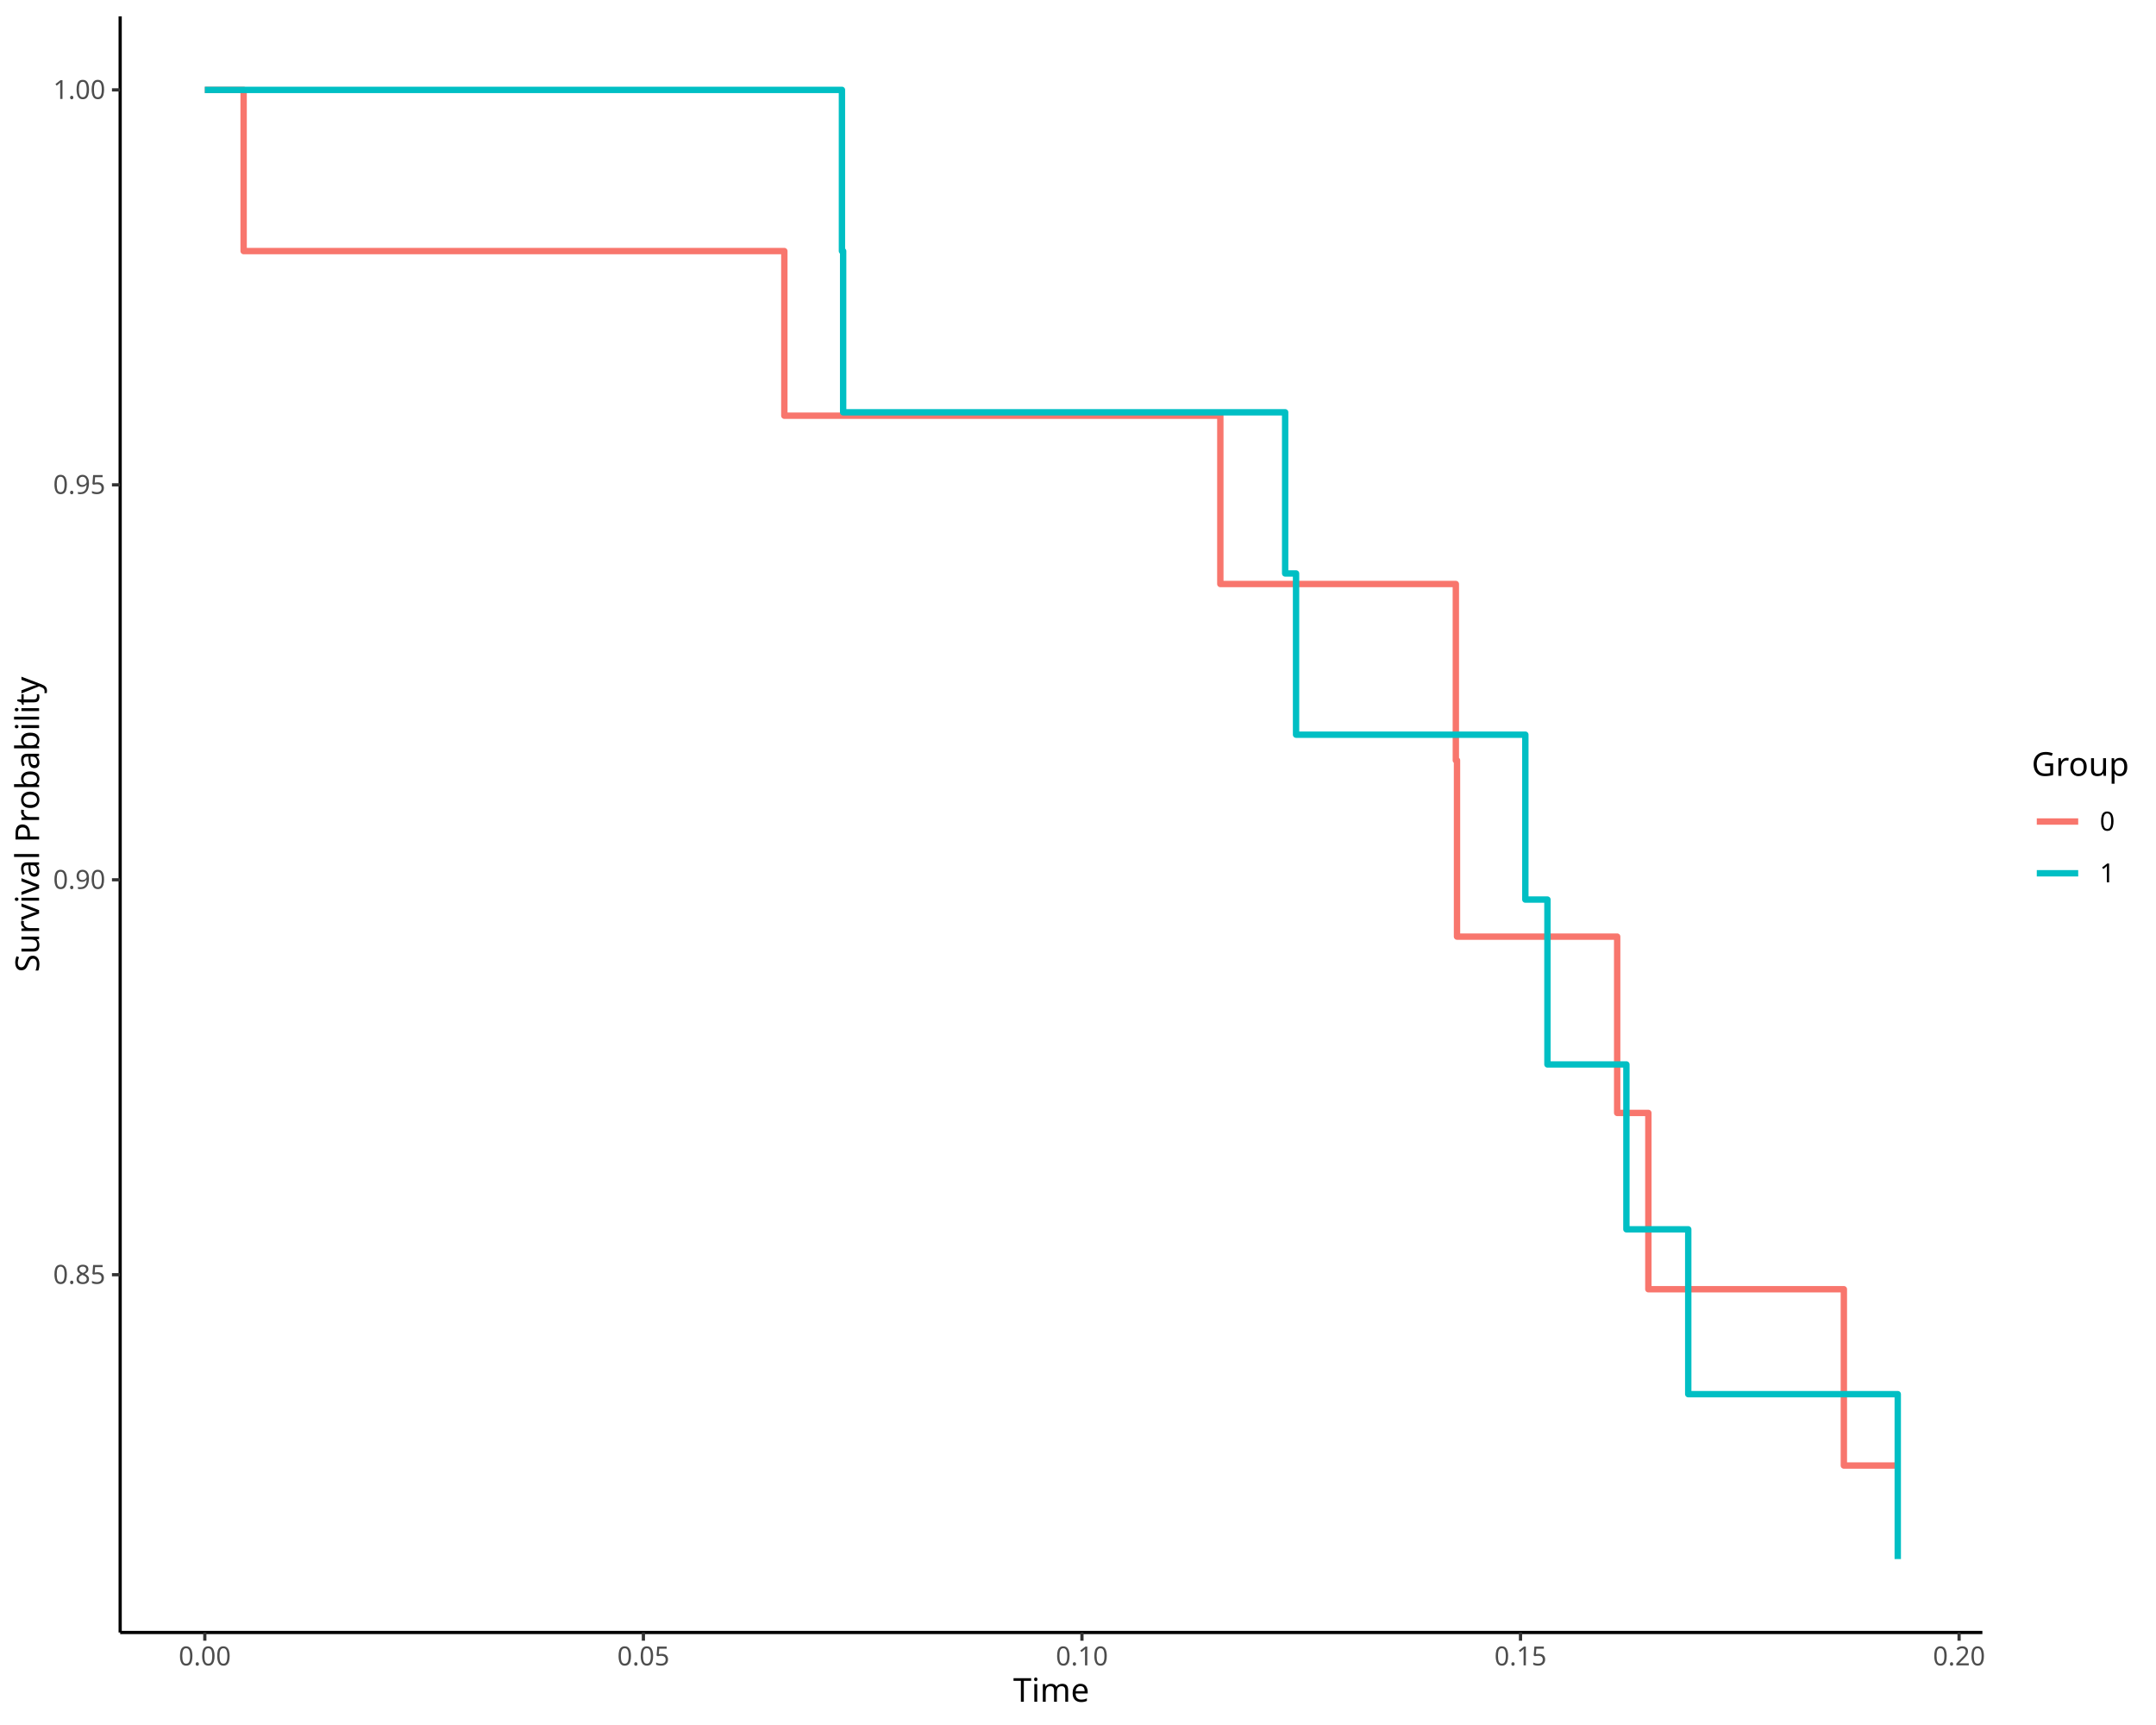
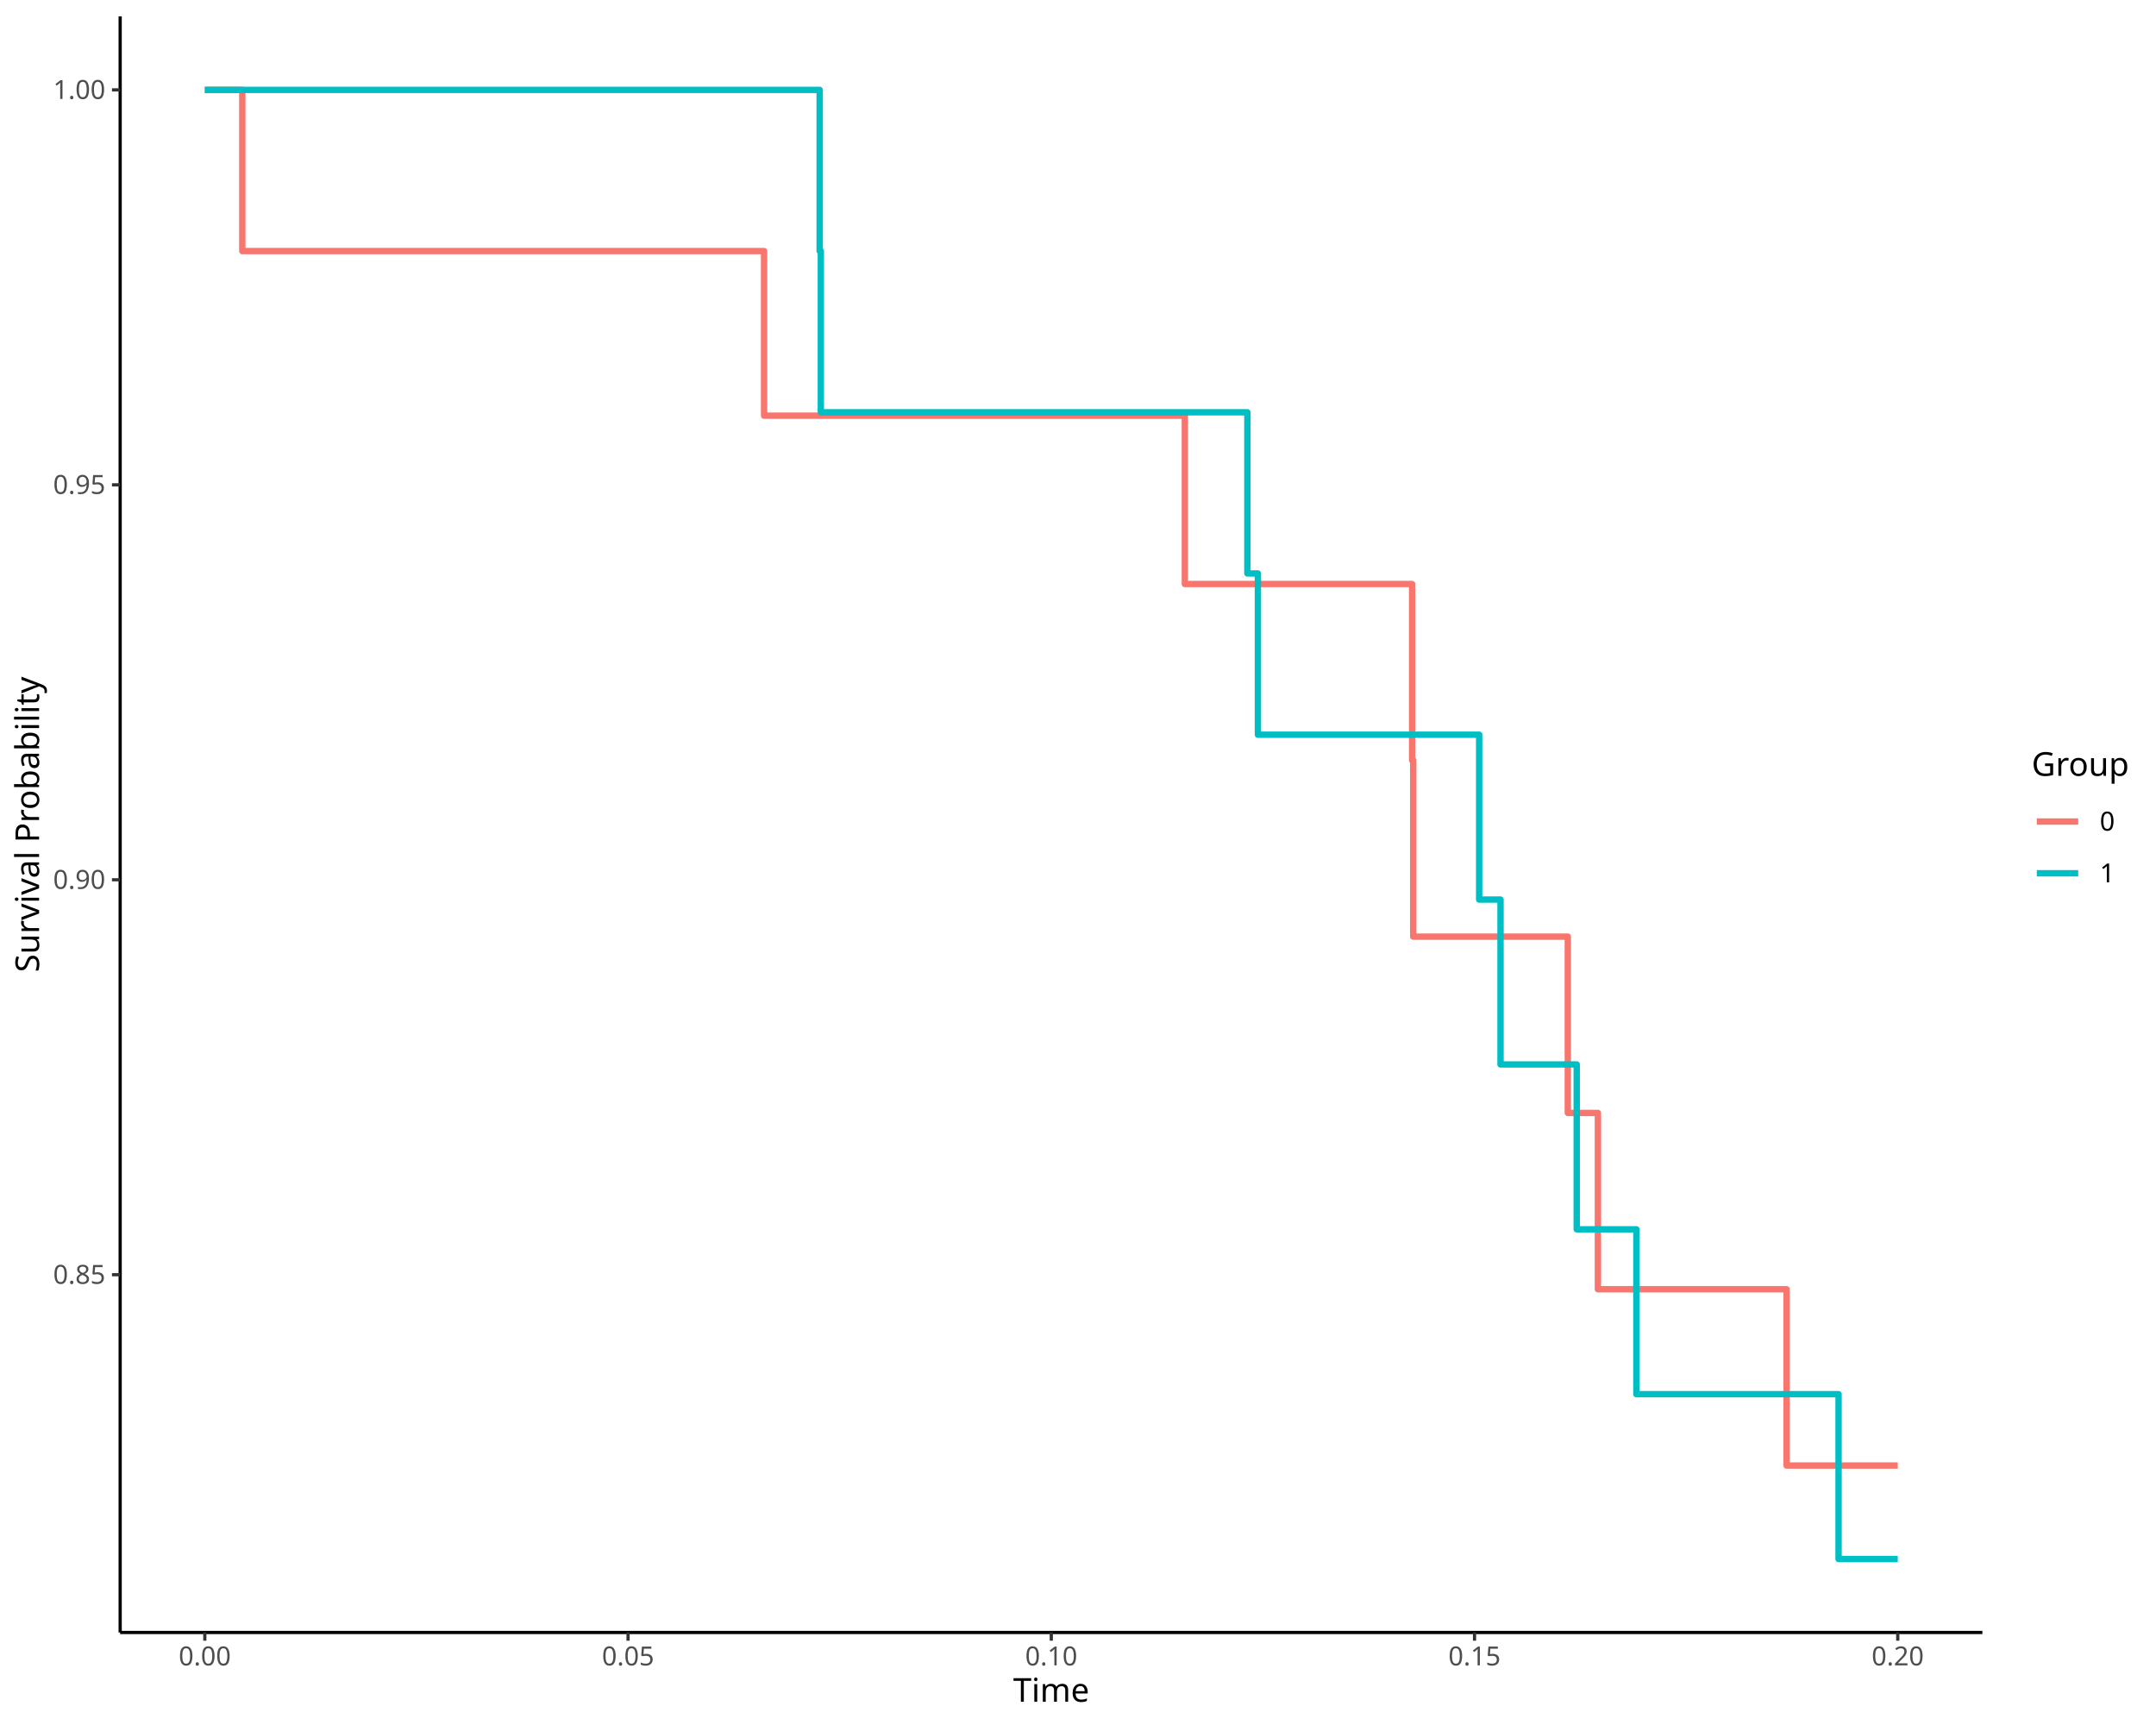
<svg xmlns="http://www.w3.org/2000/svg" class="svglite" data-engine-version="2.0" width="720.00pt" height="576.00pt" viewBox="0 0 720.00 576.00">
  <defs>
    <style type="text/css">
    .svglite line, .svglite polyline, .svglite polygon, .svglite path, .svglite rect, .svglite circle {
      fill: none;
      stroke: #000000;
      stroke-linecap: round;
      stroke-linejoin: round;
      stroke-miterlimit: 10.00;
    }
  </style>
  </defs>
  <rect width="100%" height="100%" style="stroke: none; fill: #FFFFFF;" />
  <defs>
    <clipPath id="cpMC4wMHw3MjAuMDB8MC4wMHw1NzYuMDA=">
      <rect x="0.00" y="0.00" width="720.00" height="576.00" />
    </clipPath>
  </defs>
  <g clip-path="url(#cpMC4wMHw3MjAuMDB8MC4wMHw1NzYuMDA=)">
    <rect x="0.00" y="0.00" width="720.00" height="576.00" style="stroke-width: 1.07; stroke: #FFFFFF; fill: #FFFFFF;" />
  </g>
  <defs>
    <clipPath id="cpNDAuMTN8NjYyLjAyfDUuNDh8NTQ1LjEx">
      <rect x="40.13" y="5.48" width="621.89" height="539.63" />
    </clipPath>
  </defs>
  <g clip-path="url(#cpNDAuMTN8NjYyLjAyfDUuNDh8NTQ1LjEx)">
    <rect x="40.13" y="5.48" width="621.89" height="539.63" style="stroke-width: 1.07; stroke: none; fill: #FFFFFF;" />
-     <polyline points="68.40,30.01 81.36,30.01 81.36,83.84 261.93,83.84 261.93,138.81 281.17,138.81 281.17,138.81 281.57,138.81 281.57,138.81 407.53,138.81 407.53,195.01 429.18,195.01 429.18,195.01 432.82,195.01 432.82,195.01 486.18,195.01 486.18,253.88 486.57,253.88 486.57,312.75 509.39,312.75 509.39,312.75 516.77,312.75 516.77,312.75 540.06,312.75 540.06,371.62 543.14,371.62 543.14,371.62 550.47,371.62 550.47,430.49 563.79,430.49 563.79,430.49 615.76,430.49 615.76,489.36 633.76,489.36 633.76,489.36 " style="stroke-width: 2.13; stroke: #F8766D; stroke-linecap: butt;" />
-     <polyline points="68.40,30.01 81.36,30.01 81.36,30.01 261.93,30.01 261.93,30.01 281.17,30.01 281.17,83.84 281.57,83.84 281.57,137.67 407.53,137.67 407.53,137.67 429.18,137.67 429.18,191.49 432.82,191.49 432.82,245.32 486.18,245.32 486.18,245.32 486.57,245.32 486.57,245.32 509.39,245.32 509.39,300.38 516.77,300.38 516.77,355.43 540.06,355.43 540.06,355.43 543.14,355.43 543.14,410.48 550.47,410.48 550.47,410.48 563.79,410.48 563.79,465.53 615.76,465.53 615.76,465.53 633.76,465.53 633.76,520.58 " style="stroke-width: 2.13; stroke: #00BFC4; stroke-linecap: butt;" />
+     <polyline points="68.40,30.01 80.91,30.01 80.91,83.84 255.17,83.84 255.17,138.81 273.73,138.81 273.73,138.81 274.12,138.81 274.12,138.81 395.68,138.81 395.68,195.01 416.56,195.01 416.56,195.01 420.08,195.01 420.08,195.01 471.58,195.01 471.58,253.88 471.95,253.88 471.95,312.75 493.97,312.75 493.97,312.75 501.10,312.75 501.10,312.75 523.57,312.75 523.57,371.62 526.55,371.62 526.55,371.62 533.62,371.62 533.62,430.49 546.47,430.49 546.47,430.49 596.63,430.49 596.63,489.36 613.99,489.36 613.99,489.36 633.76,489.36 633.76,489.36 " style="stroke-width: 2.13; stroke: #F8766D; stroke-linecap: butt;" />
+     <polyline points="68.40,30.01 80.91,30.01 80.91,30.01 255.17,30.01 255.17,30.01 273.73,30.01 273.73,83.84 274.12,83.84 274.12,137.67 395.68,137.67 395.68,137.67 416.56,137.67 416.56,191.49 420.08,191.49 420.08,245.32 471.58,245.32 471.58,245.32 471.95,245.32 471.95,245.32 493.97,245.32 493.97,300.38 501.10,300.38 501.10,355.43 523.57,355.43 523.57,355.43 526.55,355.43 526.55,410.48 533.62,410.48 533.62,410.48 546.47,410.48 546.47,465.53 596.63,465.53 596.63,465.53 613.99,465.53 613.99,520.58 633.76,520.58 633.76,520.58 " style="stroke-width: 2.13; stroke: #00BFC4; stroke-linecap: butt;" />
  </g>
  <g clip-path="url(#cpMC4wMHw3MjAuMDB8MC4wMHw1NzYuMDA=)">
    <polyline points="40.13,545.11 40.13,5.48 " style="stroke-width: 1.07; stroke-linecap: butt;" />
    <text x="35.20" y="428.68" text-anchor="end" style="font-size: 8.80px; fill: #4D4D4D; font-family: sans;" textLength="17.13px" lengthAdjust="spacingAndGlyphs">0.85</text>
    <text x="35.20" y="296.80" text-anchor="end" style="font-size: 8.80px; fill: #4D4D4D; font-family: sans;" textLength="17.13px" lengthAdjust="spacingAndGlyphs">0.90</text>
    <text x="35.20" y="164.92" text-anchor="end" style="font-size: 8.80px; fill: #4D4D4D; font-family: sans;" textLength="17.13px" lengthAdjust="spacingAndGlyphs">0.95</text>
    <text x="35.20" y="33.04" text-anchor="end" style="font-size: 8.80px; fill: #4D4D4D; font-family: sans;" textLength="17.13px" lengthAdjust="spacingAndGlyphs">1.00</text>
    <polyline points="37.39,425.65 40.13,425.65 " style="stroke-width: 1.07; stroke: #333333; stroke-linecap: butt;" />
    <polyline points="37.39,293.77 40.13,293.77 " style="stroke-width: 1.07; stroke: #333333; stroke-linecap: butt;" />
    <polyline points="37.39,161.89 40.13,161.89 " style="stroke-width: 1.07; stroke: #333333; stroke-linecap: butt;" />
    <polyline points="37.39,30.01 40.13,30.01 " style="stroke-width: 1.07; stroke: #333333; stroke-linecap: butt;" />
    <polyline points="40.13,545.11 662.02,545.11 " style="stroke-width: 1.07; stroke-linecap: butt;" />
    <polyline points="68.40,547.85 68.40,545.11 " style="stroke-width: 1.07; stroke: #333333; stroke-linecap: butt;" />
-     <polyline points="214.86,547.85 214.86,545.11 " style="stroke-width: 1.07; stroke: #333333; stroke-linecap: butt;" />
-     <polyline points="361.32,547.85 361.32,545.11 " style="stroke-width: 1.07; stroke: #333333; stroke-linecap: butt;" />
-     <polyline points="507.78,547.85 507.78,545.11 " style="stroke-width: 1.07; stroke: #333333; stroke-linecap: butt;" />
-     <polyline points="654.24,547.85 654.24,545.11 " style="stroke-width: 1.07; stroke: #333333; stroke-linecap: butt;" />
+     <polyline points="209.74,547.85 209.74,545.11 " style="stroke-width: 1.07; stroke: #333333; stroke-linecap: butt;" />
+     <polyline points="351.08,547.85 351.08,545.11 " style="stroke-width: 1.07; stroke: #333333; stroke-linecap: butt;" />
+     <polyline points="492.42,547.85 492.42,545.11 " style="stroke-width: 1.07; stroke: #333333; stroke-linecap: butt;" />
+     <polyline points="633.76,547.85 633.76,545.11 " style="stroke-width: 1.07; stroke: #333333; stroke-linecap: butt;" />
    <text x="68.40" y="556.10" text-anchor="middle" style="font-size: 8.80px; fill: #4D4D4D; font-family: sans;" textLength="17.13px" lengthAdjust="spacingAndGlyphs">0.00</text>
-     <text x="214.86" y="556.10" text-anchor="middle" style="font-size: 8.80px; fill: #4D4D4D; font-family: sans;" textLength="17.13px" lengthAdjust="spacingAndGlyphs">0.05</text>
-     <text x="361.32" y="556.10" text-anchor="middle" style="font-size: 8.80px; fill: #4D4D4D; font-family: sans;" textLength="17.13px" lengthAdjust="spacingAndGlyphs">0.10</text>
-     <text x="507.78" y="556.10" text-anchor="middle" style="font-size: 8.80px; fill: #4D4D4D; font-family: sans;" textLength="17.13px" lengthAdjust="spacingAndGlyphs">0.15</text>
-     <text x="654.24" y="556.10" text-anchor="middle" style="font-size: 8.80px; fill: #4D4D4D; font-family: sans;" textLength="17.13px" lengthAdjust="spacingAndGlyphs">0.20</text>
+     <text x="209.74" y="556.10" text-anchor="middle" style="font-size: 8.80px; fill: #4D4D4D; font-family: sans;" textLength="17.13px" lengthAdjust="spacingAndGlyphs">0.05</text>
+     <text x="351.08" y="556.10" text-anchor="middle" style="font-size: 8.80px; fill: #4D4D4D; font-family: sans;" textLength="17.13px" lengthAdjust="spacingAndGlyphs">0.10</text>
+     <text x="492.42" y="556.10" text-anchor="middle" style="font-size: 8.80px; fill: #4D4D4D; font-family: sans;" textLength="17.13px" lengthAdjust="spacingAndGlyphs">0.15</text>
+     <text x="633.76" y="556.10" text-anchor="middle" style="font-size: 8.80px; fill: #4D4D4D; font-family: sans;" textLength="17.13px" lengthAdjust="spacingAndGlyphs">0.20</text>
    <text x="351.08" y="568.24" text-anchor="middle" style="font-size: 11.00px; font-family: sans;" textLength="24.45px" lengthAdjust="spacingAndGlyphs">Time</text>
    <text transform="translate(13.05,275.30) rotate(-90)" text-anchor="middle" style="font-size: 11.00px; font-family: sans;" textLength="93.55px" lengthAdjust="spacingAndGlyphs">Survival Probability</text>
    <rect x="672.98" y="244.87" width="41.54" height="60.85" style="stroke-width: 1.07; stroke: none; fill: #FFFFFF;" />
    <text x="678.46" y="259.06" style="font-size: 11.00px; font-family: sans;" textLength="30.58px" lengthAdjust="spacingAndGlyphs">Group</text>
    <line x1="680.19" y1="274.32" x2="694.02" y2="274.32" style="stroke-width: 2.13; stroke: #F8766D; stroke-linecap: butt;" />
    <line x1="680.19" y1="291.60" x2="694.02" y2="291.60" style="stroke-width: 2.13; stroke: #00BFC4; stroke-linecap: butt;" />
    <text x="701.22" y="277.35" style="font-size: 8.80px; font-family: sans;" textLength="4.89px" lengthAdjust="spacingAndGlyphs">0</text>
    <text x="701.22" y="294.63" style="font-size: 8.80px; font-family: sans;" textLength="4.89px" lengthAdjust="spacingAndGlyphs">1</text>
  </g>
</svg>
